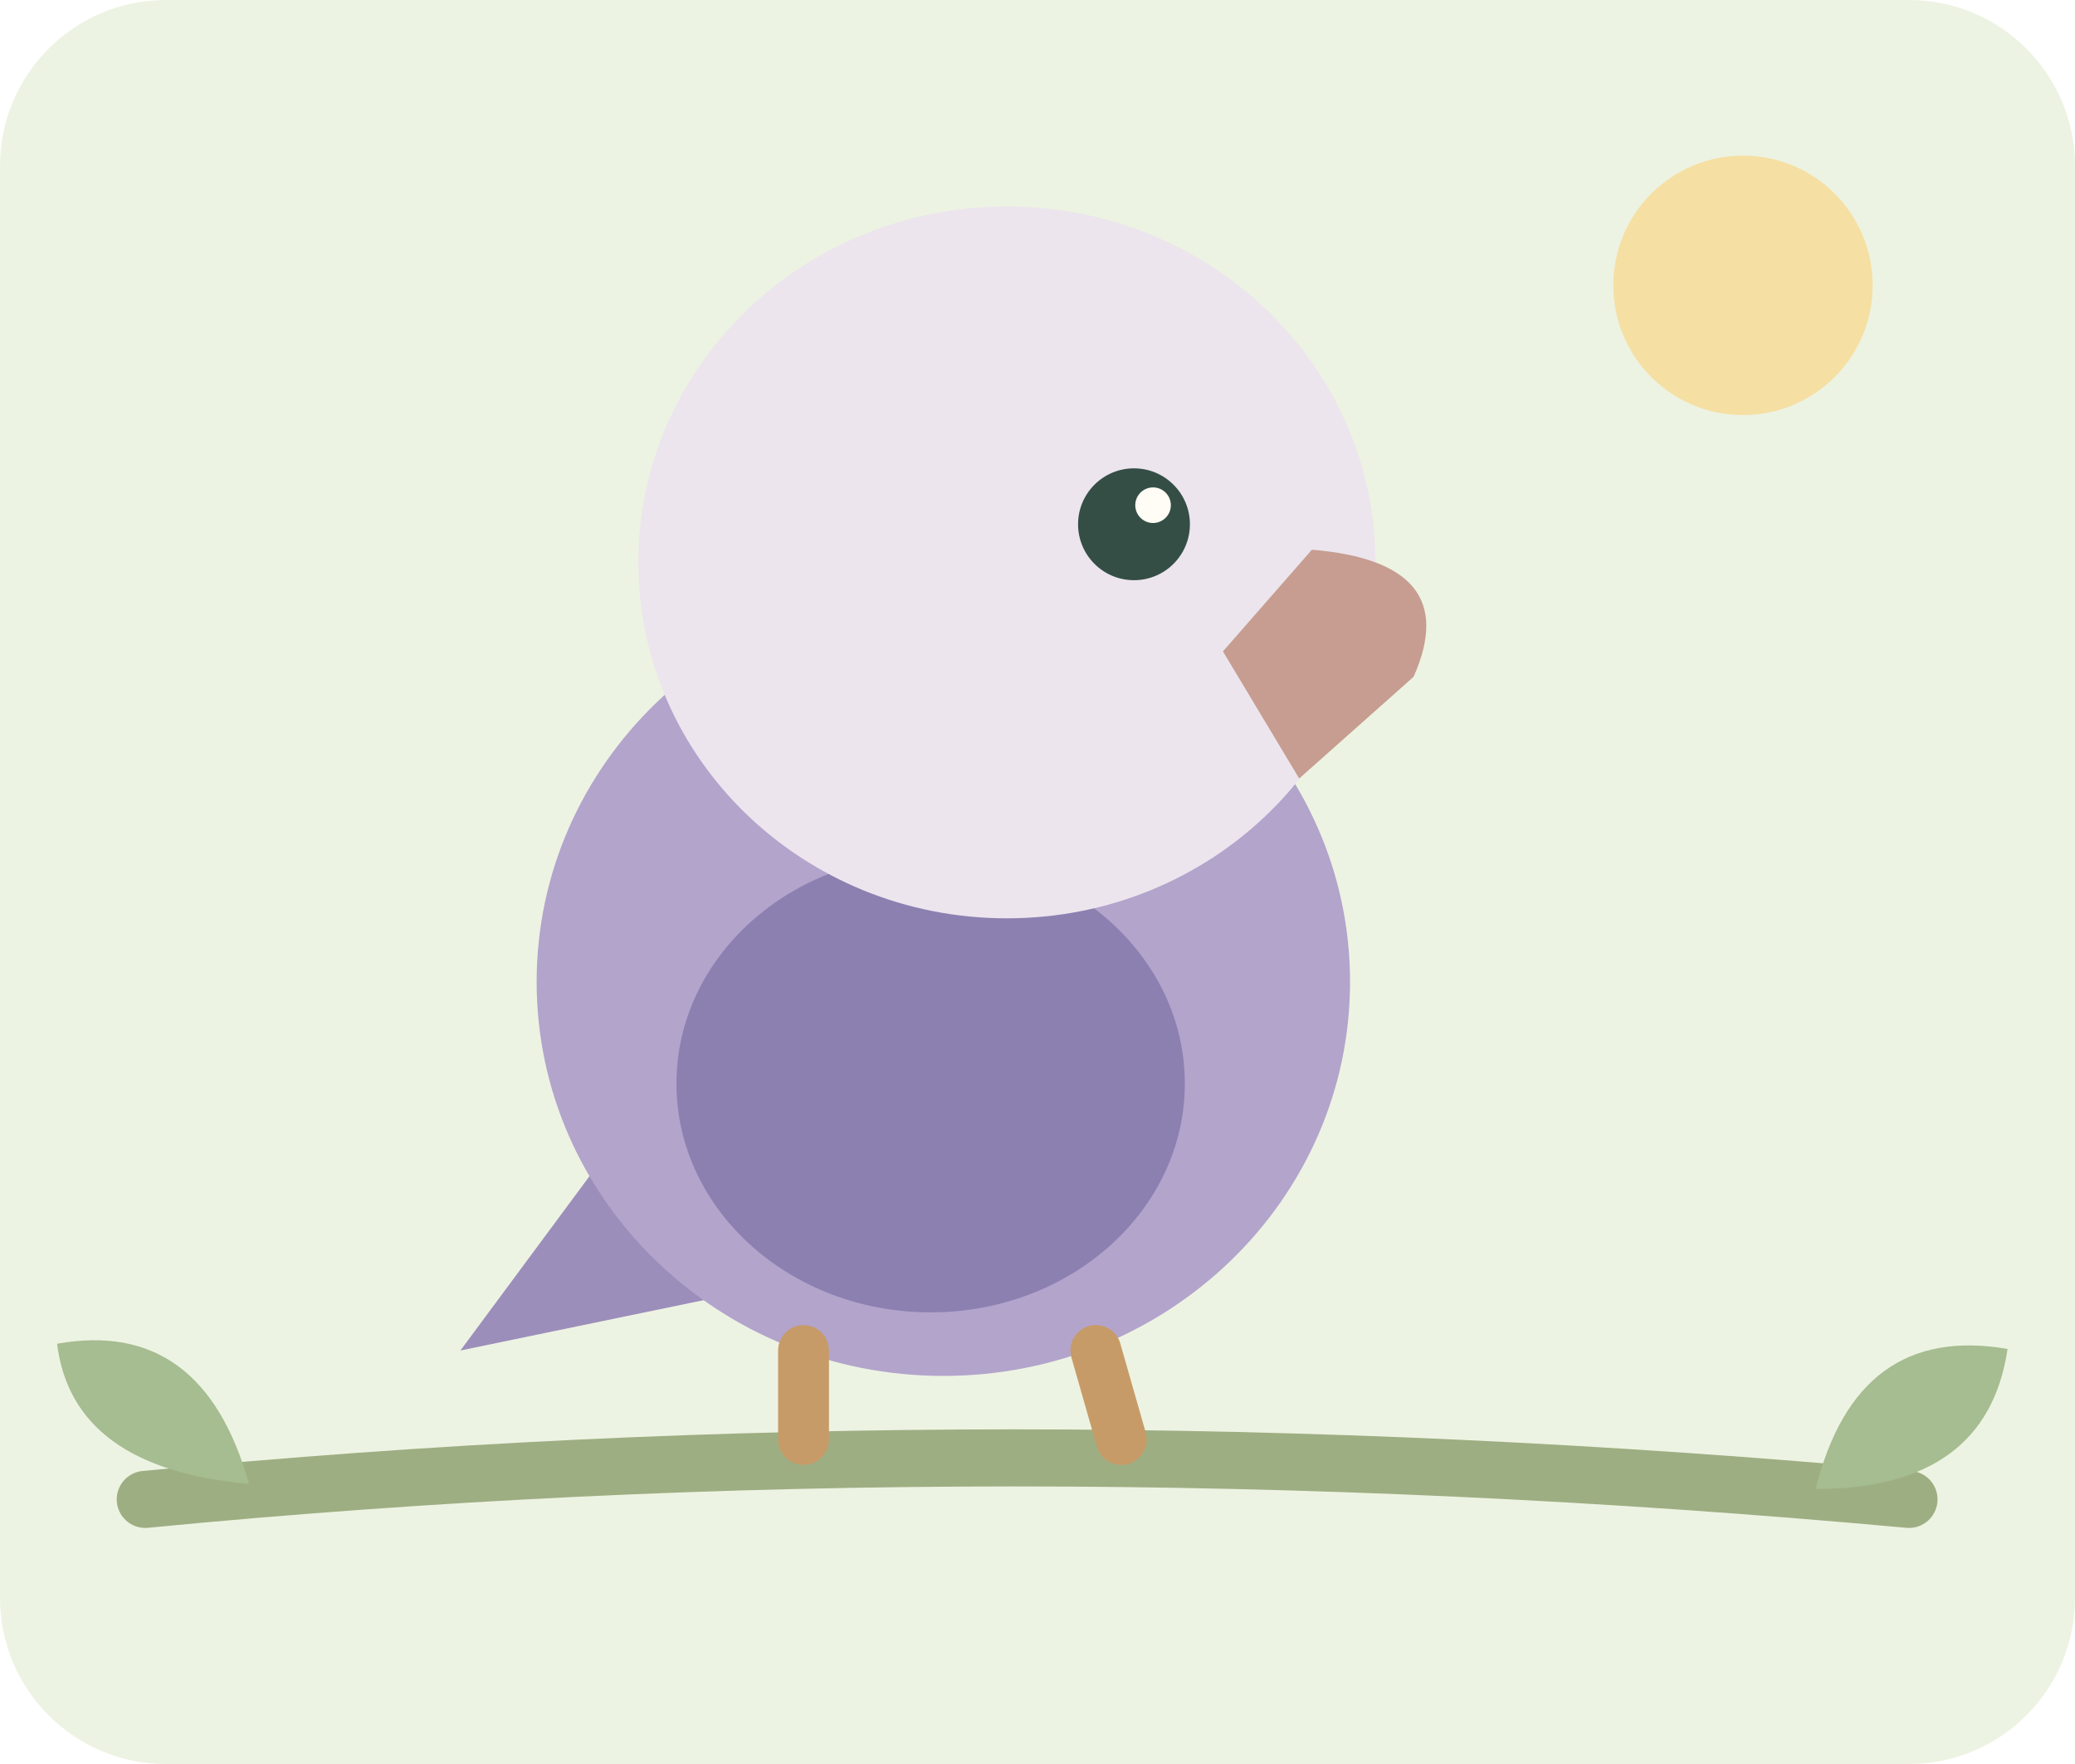
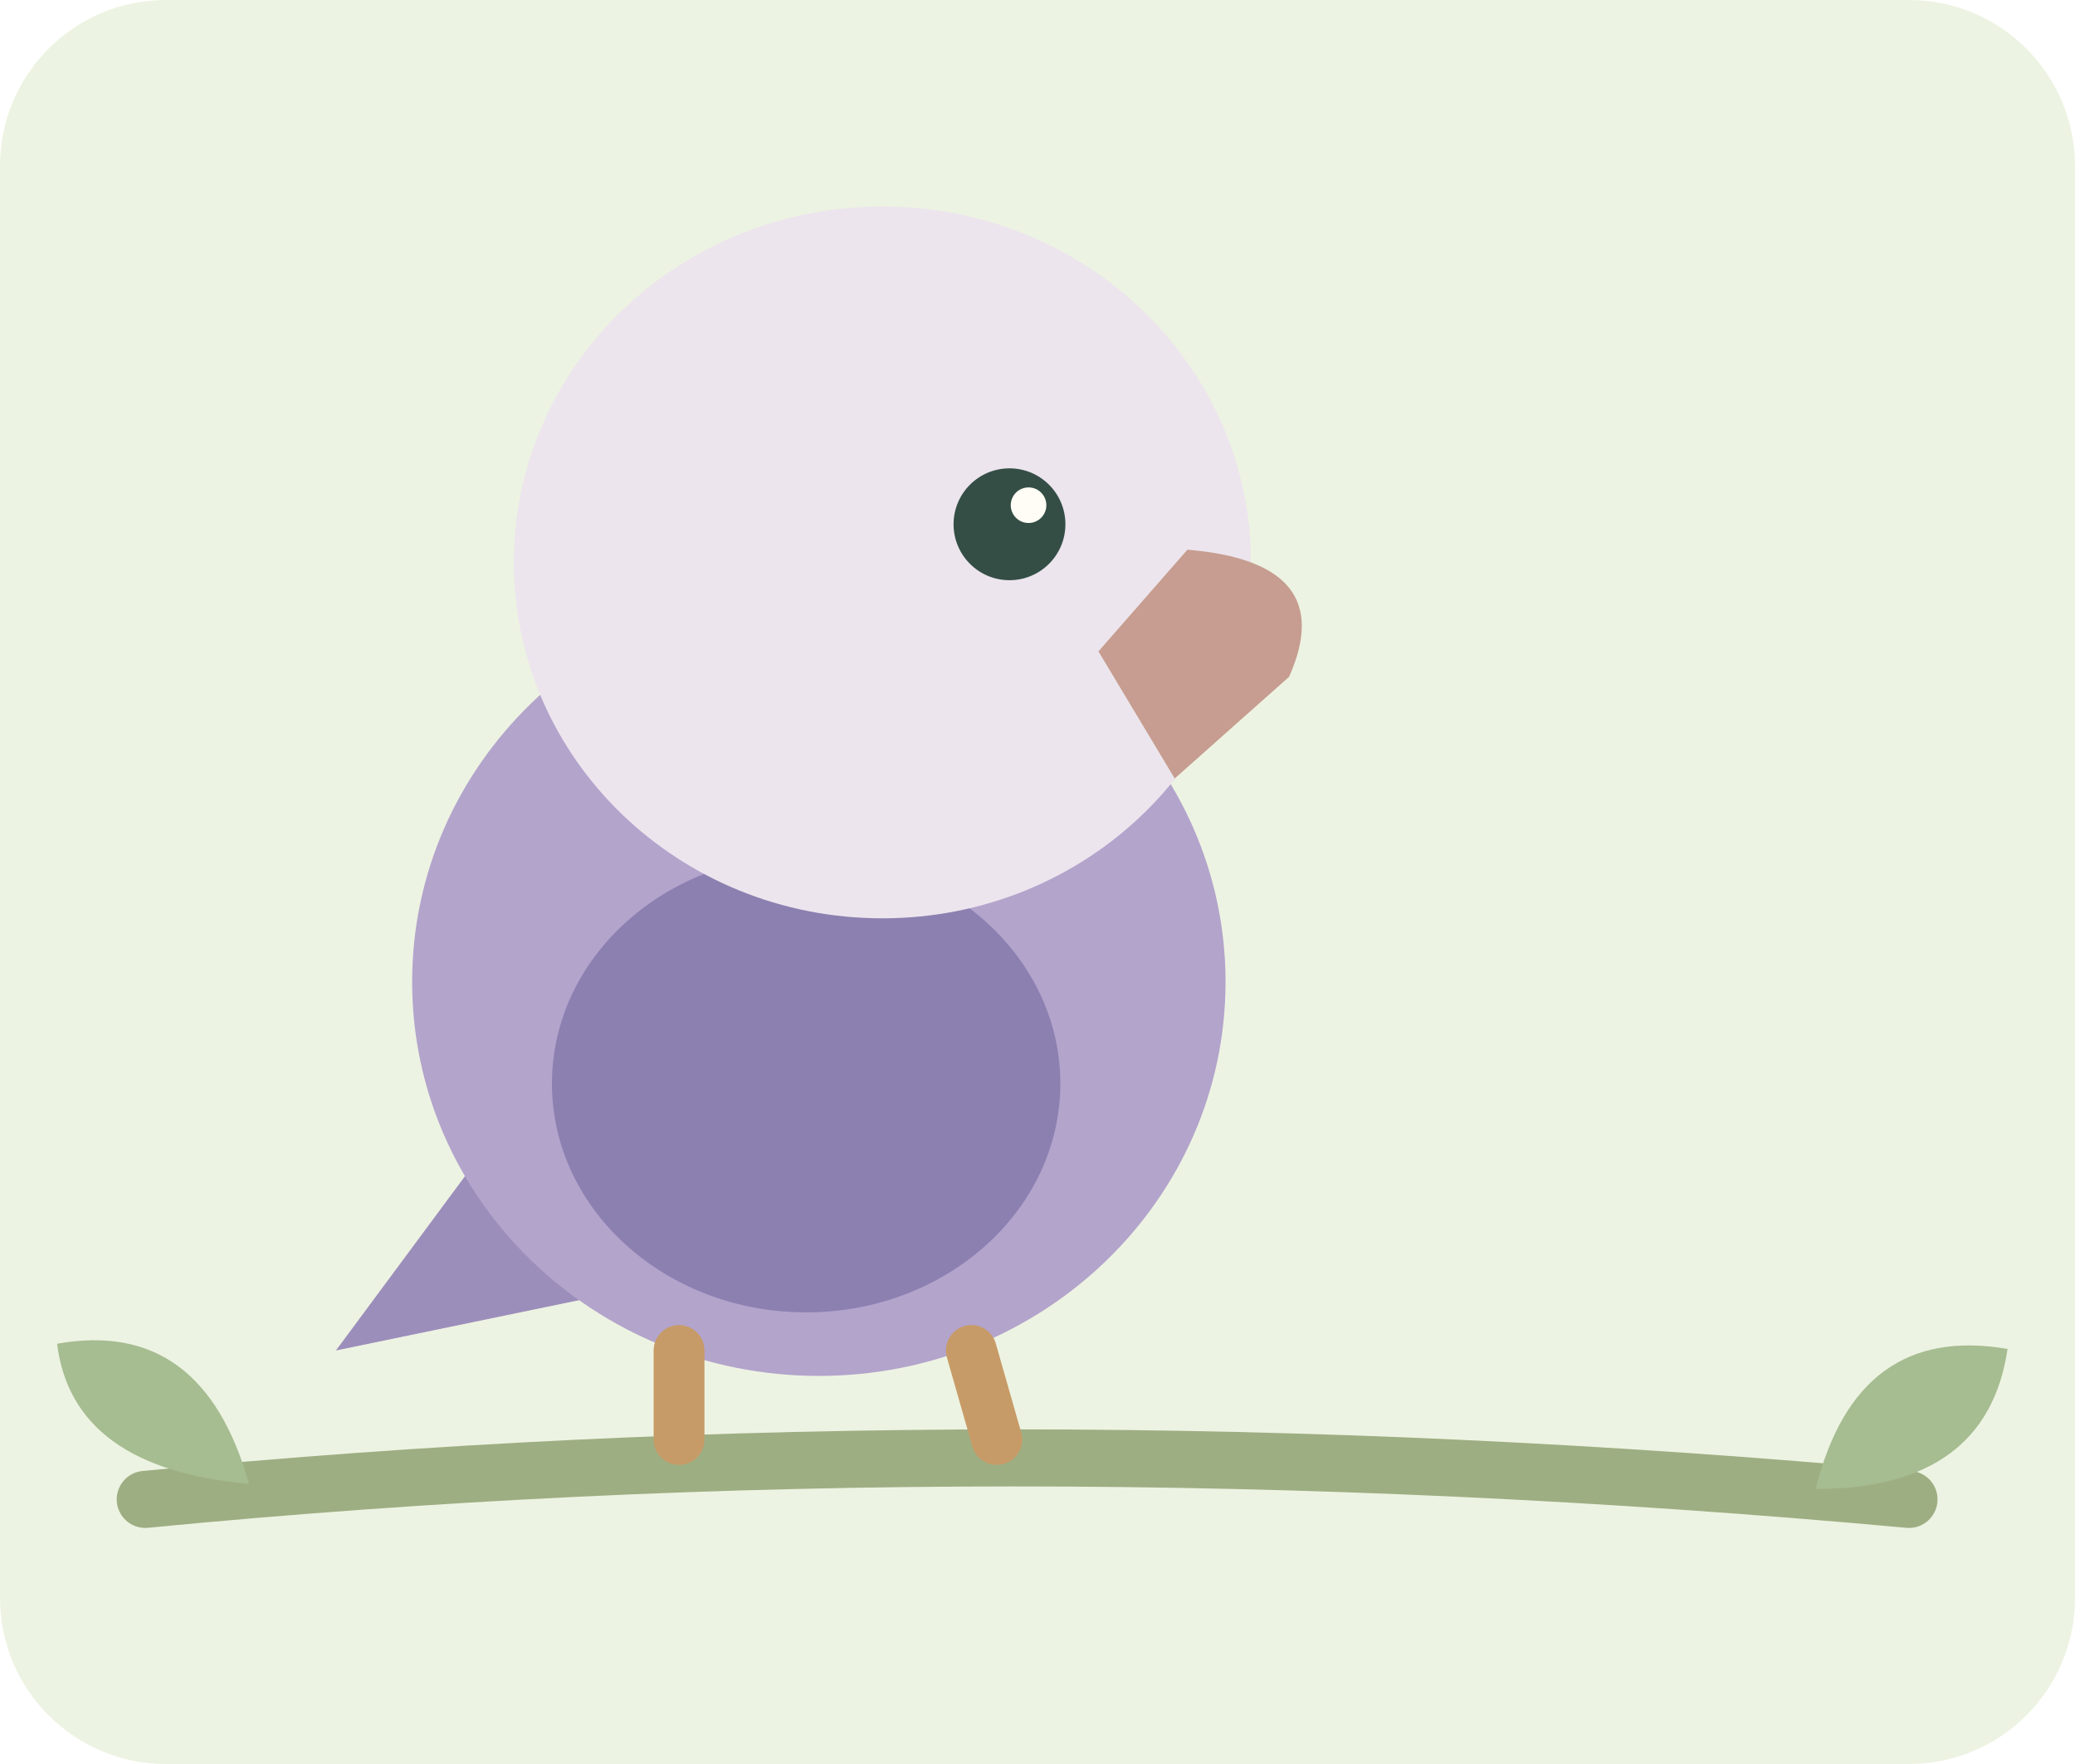
<svg xmlns="http://www.w3.org/2000/svg" viewBox="0 0 400 340">
  <rect width="400" height="340" rx="32" fill="#edf3e2" />
-   <circle cx="336" cy="55" r="25" fill="#f5dfa3" />
  <path d="M28 289q165-16 340 0" fill="none" stroke="#9eae83" stroke-width="11" stroke-linecap="round" stroke-linejoin="round" />
  <path d="M48 286q-34-3-37-27 28-5 37 27M350 287q8-32 37-27-4 27-37 27" fill="#a6bc91" />
-   <g transform="translate(52 30) scale(2.45)">
+   <g transform="translate(28 30) scale(2.45)">
    <path d="M35 67 15 94 44 88Z" fill="#9c8ebb" />
    <ellipse cx="53" cy="65" rx="32" ry="31" fill="#b3a4cc" />
    <ellipse cx="52" cy="73" rx="20" ry="18" fill="#8c80b1" />
    <path d="M42 94v7m23-7 2 7" fill="none" stroke="#c79b67" stroke-width="4" stroke-linecap="round" stroke-linejoin="round" />
    <ellipse cx="58" cy="32" rx="29" ry="28" fill="#ece5ed" />
    <circle cx="68" cy="29" r="4.4" fill="#344e46" />
    <circle cx="69.5" cy="27.5" r="1.4" fill="#fffdf5" />
    <path d="M82 31q12 1 8 10l-9 8-6-10Z" fill="#c69d90" />
  </g>
</svg>
